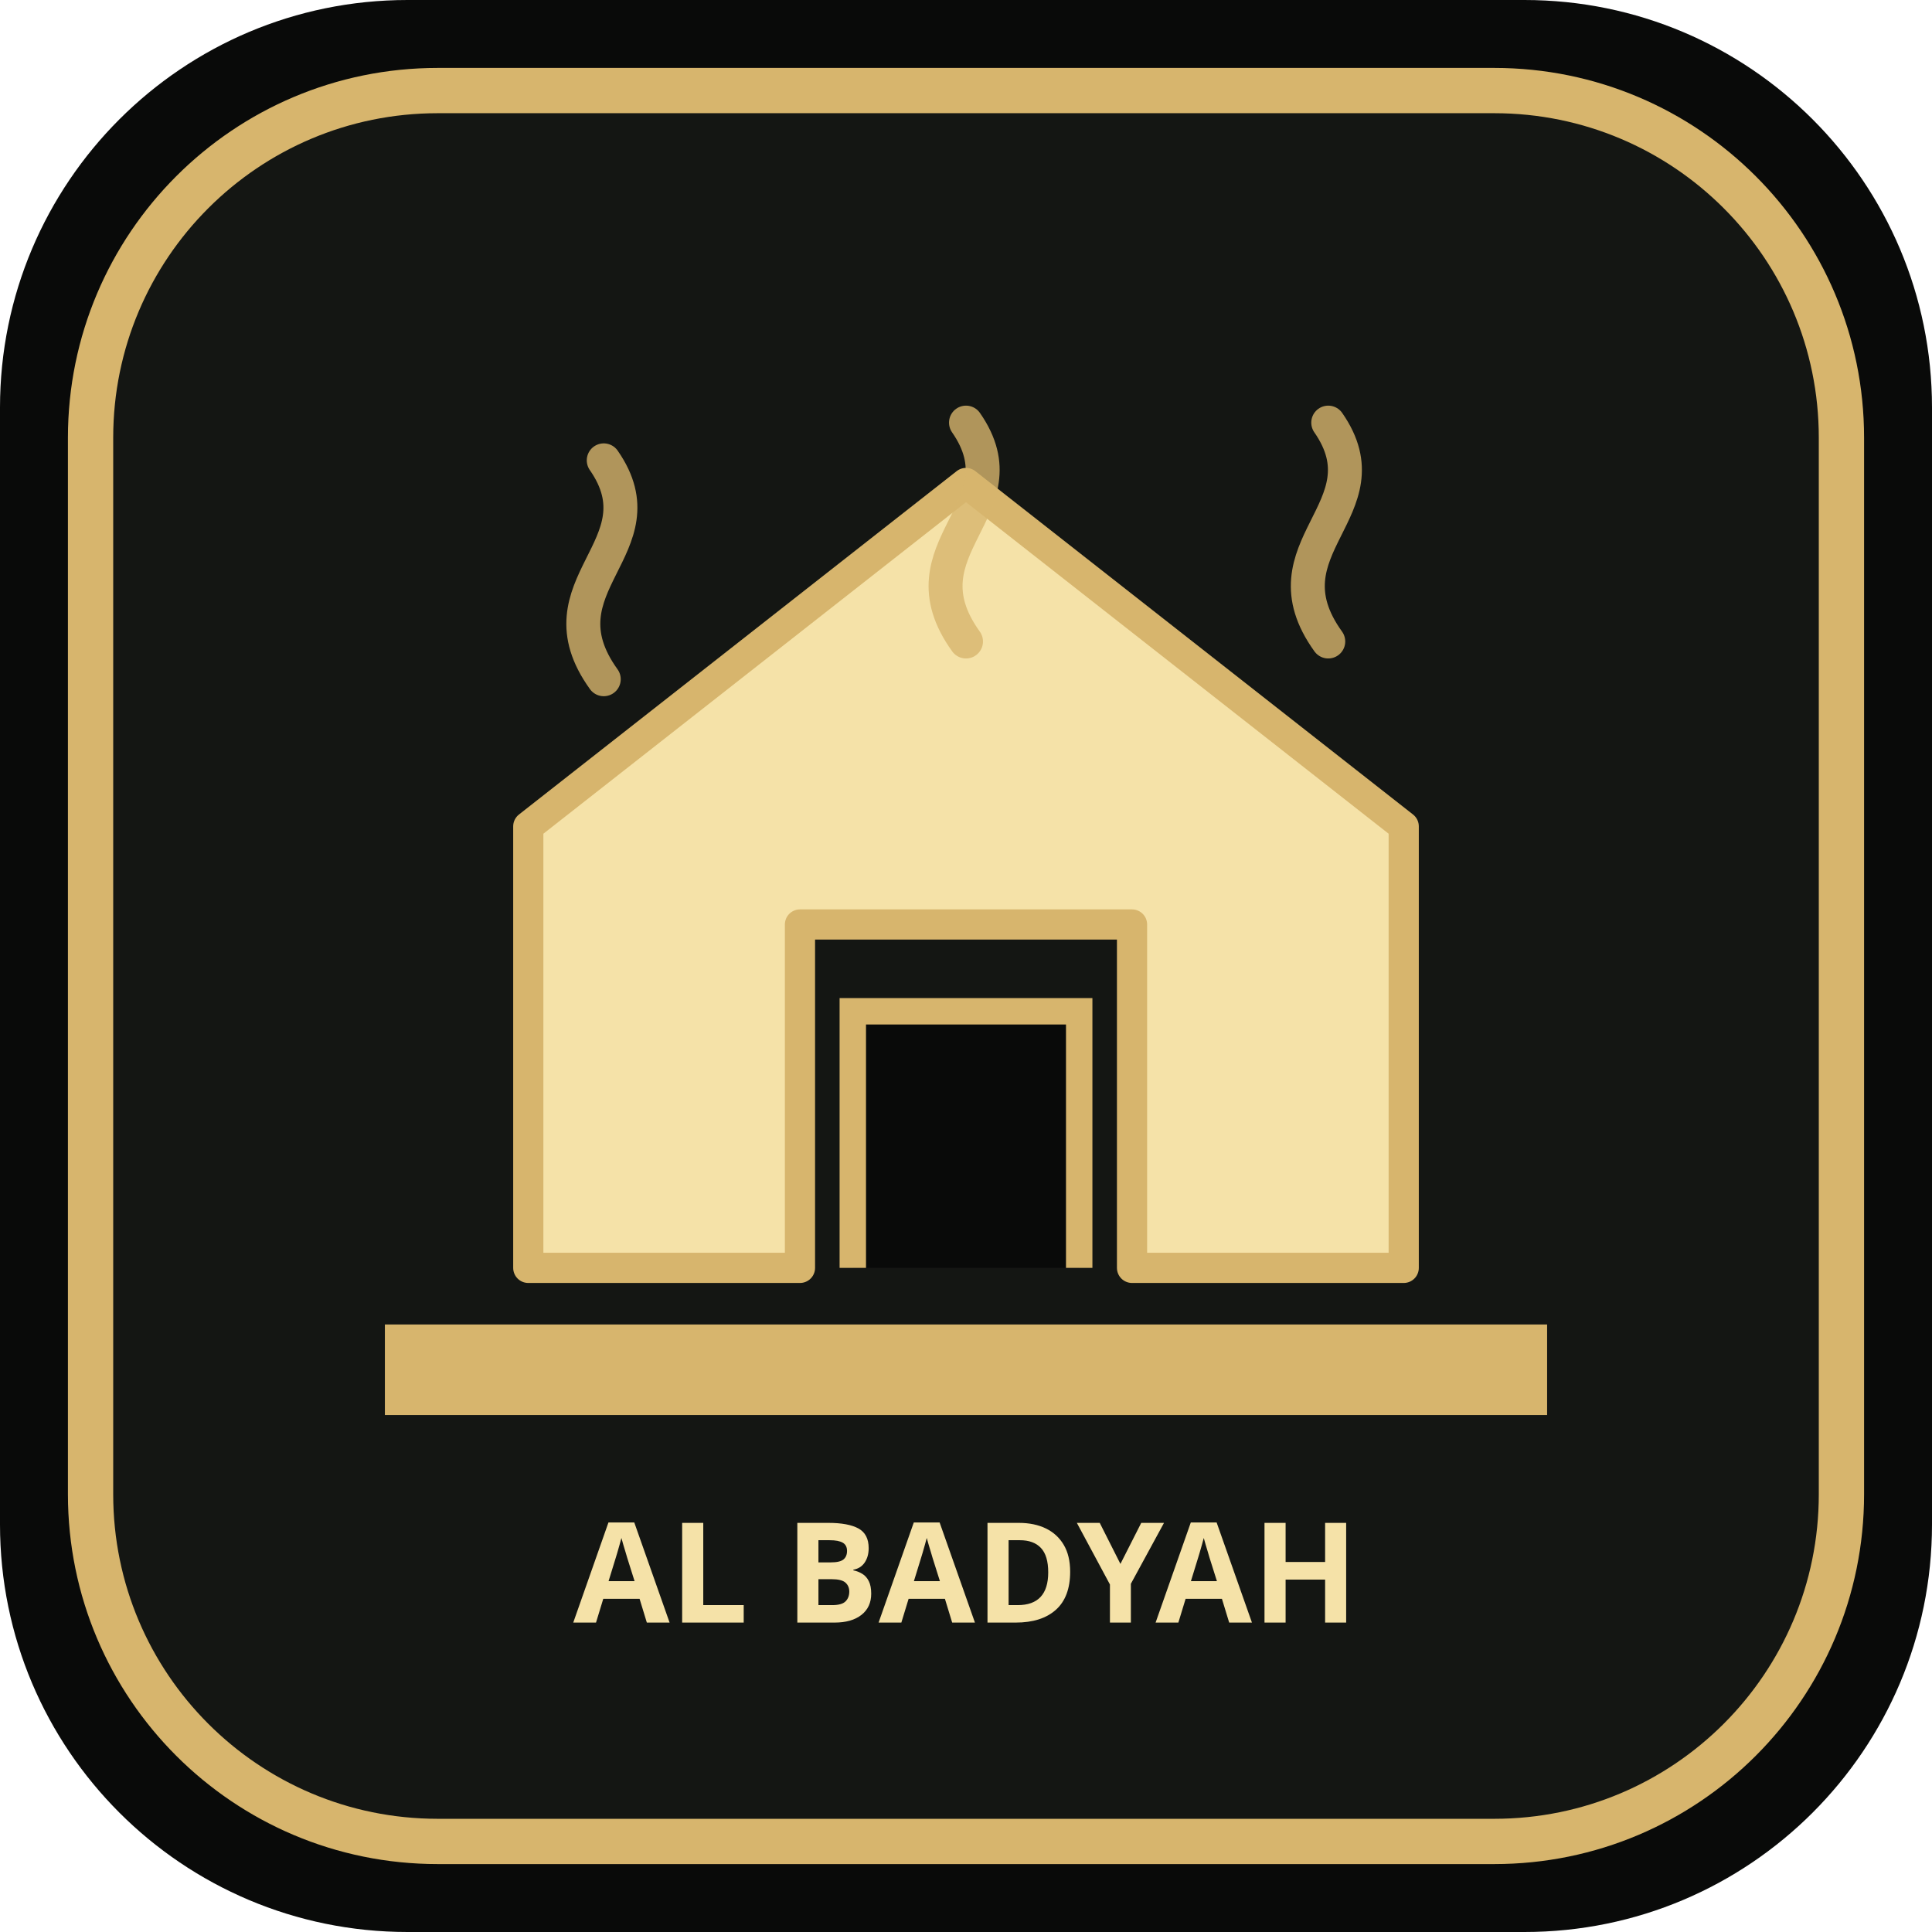
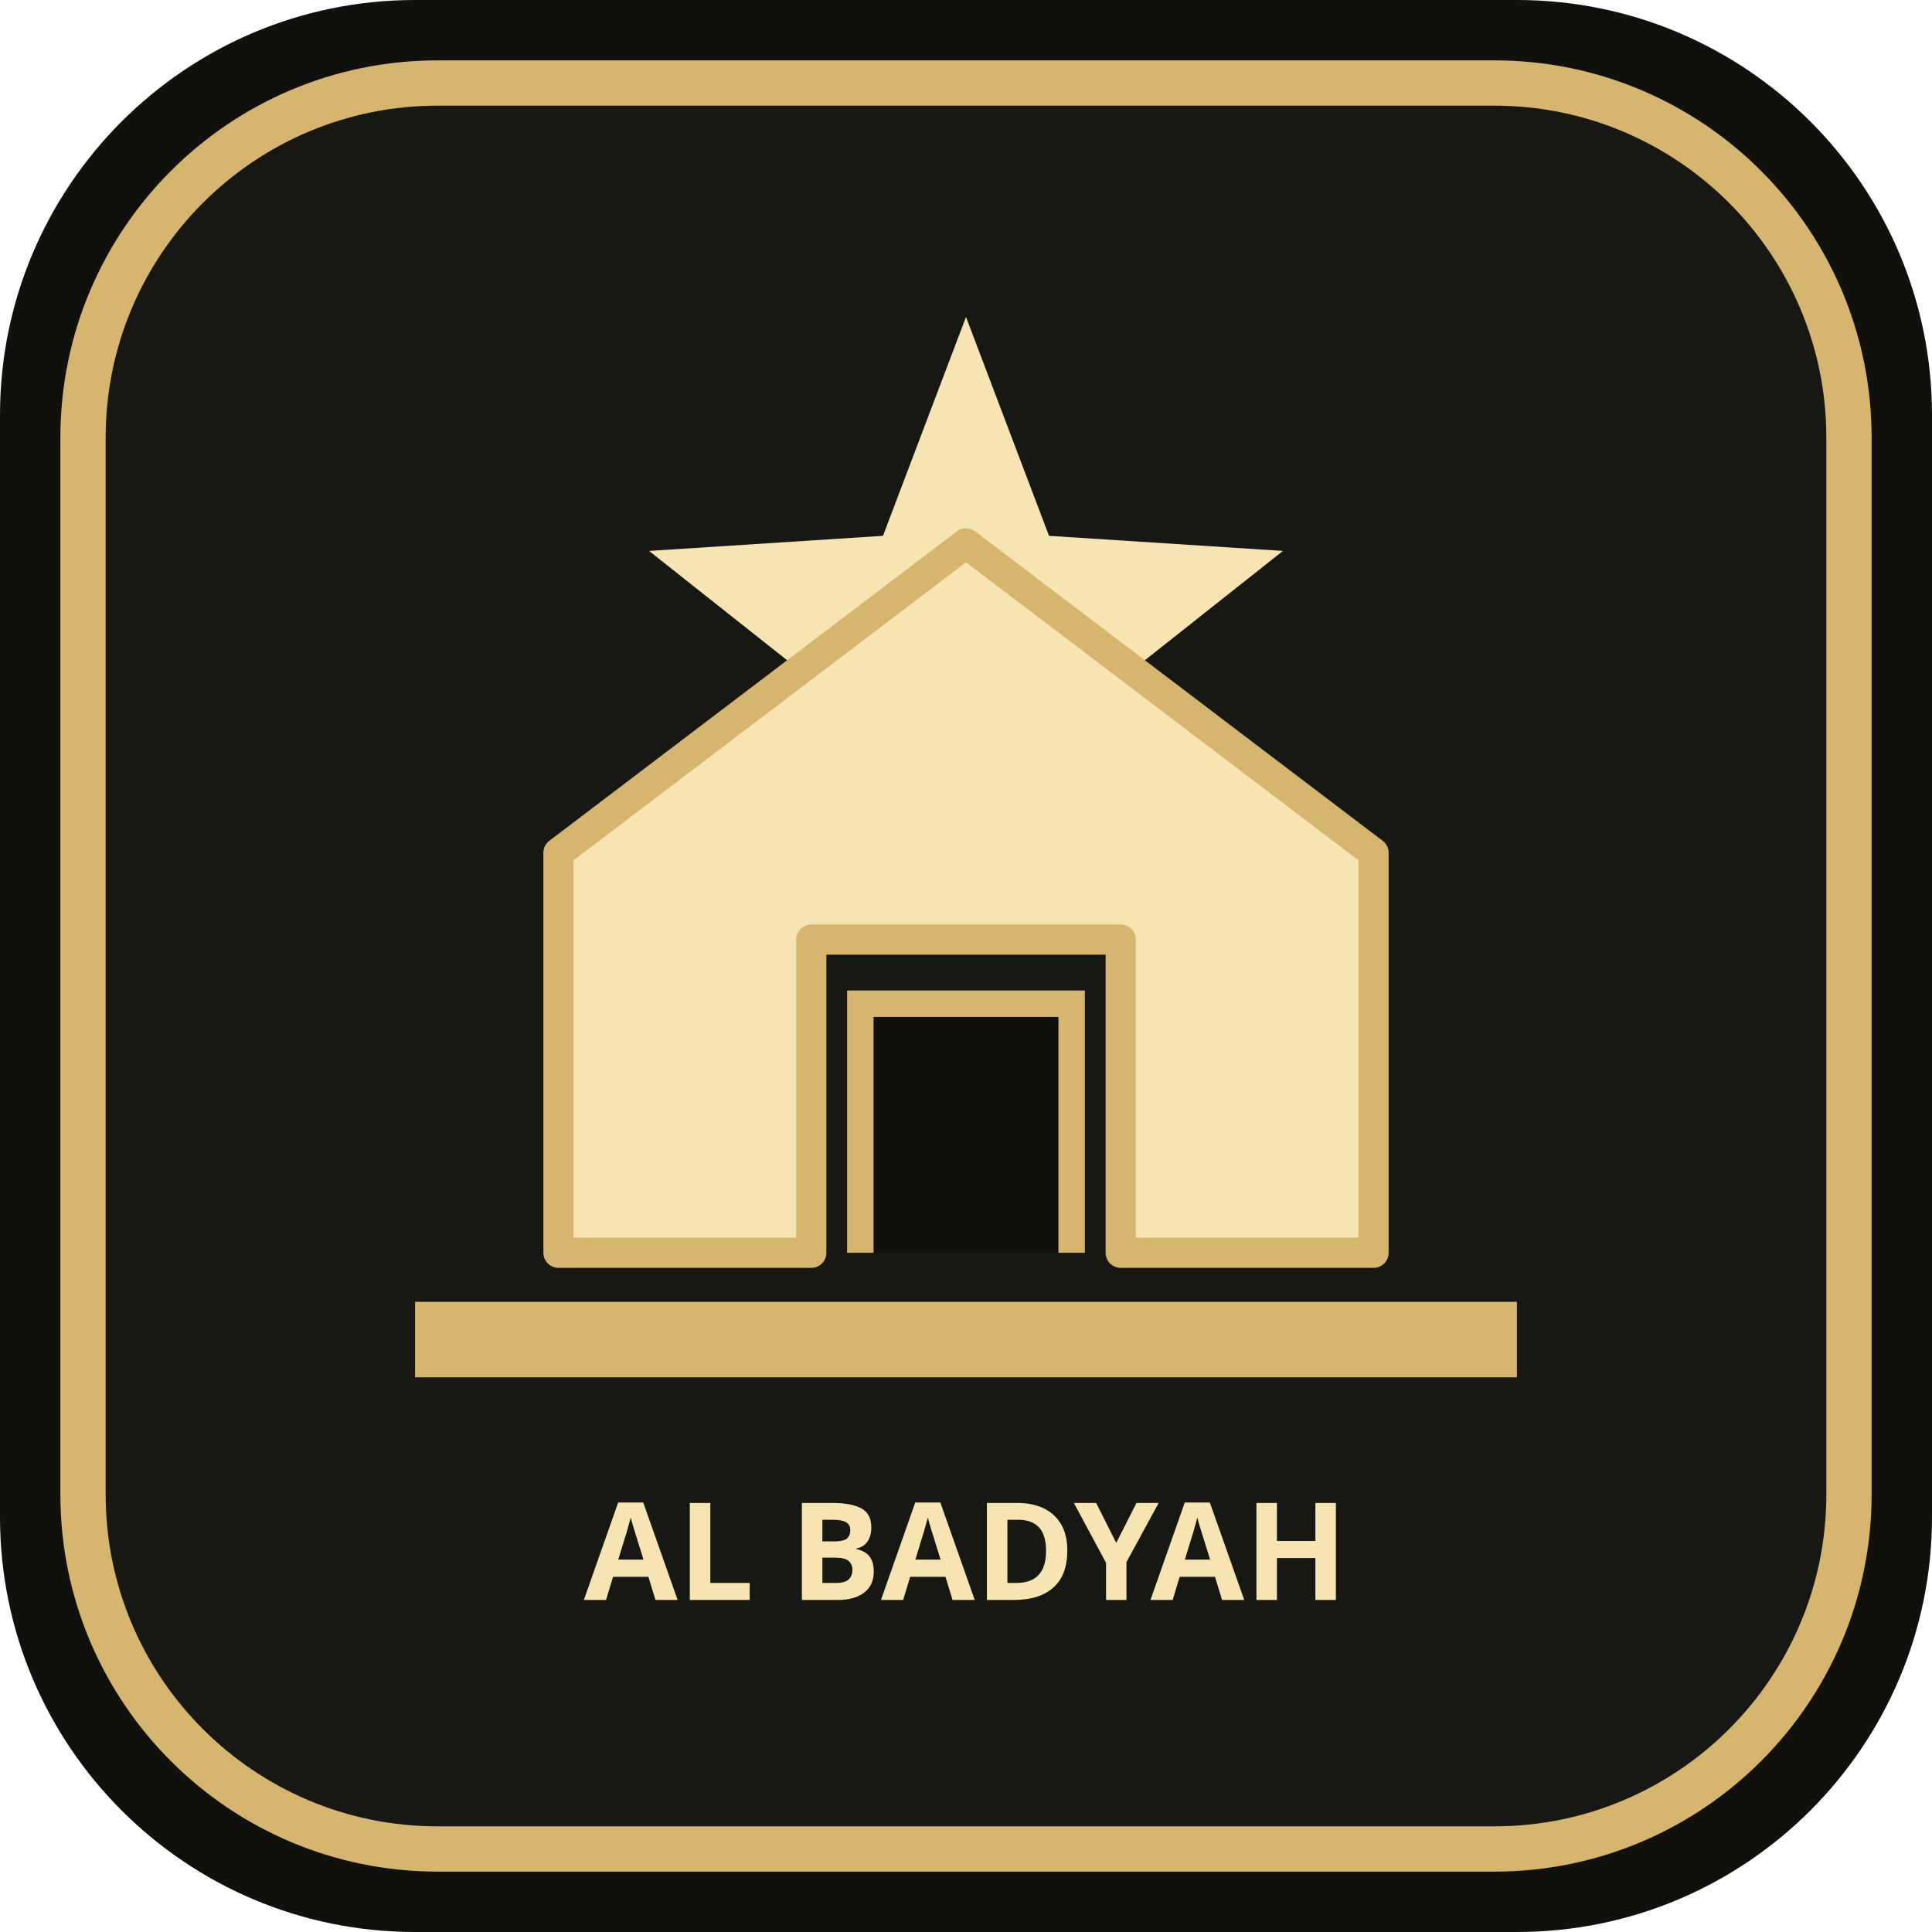
<svg xmlns="http://www.w3.org/2000/svg" viewBox="0 0 512 512">
-   <rect width="512" height="512" rx="108" fill="#090a09" />
-   <rect x="24" y="24" width="464" height="464" rx="92" fill="#141613" stroke="#d7b56d" stroke-width="12" />
-   <path d="M102 351h308v24H102z" fill="#d7b56d" />
-   <path d="M140 336V219l116-91 116 91v117h-72v-91h-88v91z" fill="#f5e2a8" stroke="#d7b56d" stroke-width="8" stroke-linejoin="round" />
-   <path d="M226 336v-68h60v68" fill="#090a09" stroke="#d7b56d" stroke-width="7" />
-   <path d="M160 180c-18-25 16-35 0-58m96 48c-18-25 16-35 0-58m96 58c-18-25 16-35 0-58" fill="none" stroke="#d7b56d" stroke-width="9" stroke-linecap="round" opacity=".8" />
-   <text x="256" y="430" fill="#f5e2a8" font-family="sans-serif" font-size="37" font-weight="700" text-anchor="middle">AL BADYAH</text>
+   <rect width="512" height="512" rx="110" fill="#10100d" />
+   <rect x="22" y="22" width="468" height="468" rx="94" fill="#171713" stroke="#d6b66f" stroke-width="12" />
+   <path d="M256 84l22 58 62 4-48 38 16 60-52-33-52 33 16-60-48-38 62-4z" fill="#f6e5b3" />
+   <path d="M110 345h292v20H110z" fill="#d6b66f" />
+   <path d="M148 332V226l108-82 108 82v106h-67v-83h-82v83z" fill="#f6e5b3" stroke="#d6b66f" stroke-width="8" stroke-linejoin="round" />
+   <path d="M228 332v-66h56v66" fill="#10100d" stroke="#d6b66f" stroke-width="7" />
+   <text x="256" y="424" fill="#f6e5b3" font-family="sans-serif" font-size="36" font-weight="700" text-anchor="middle">AL BADYAH</text>
</svg>
